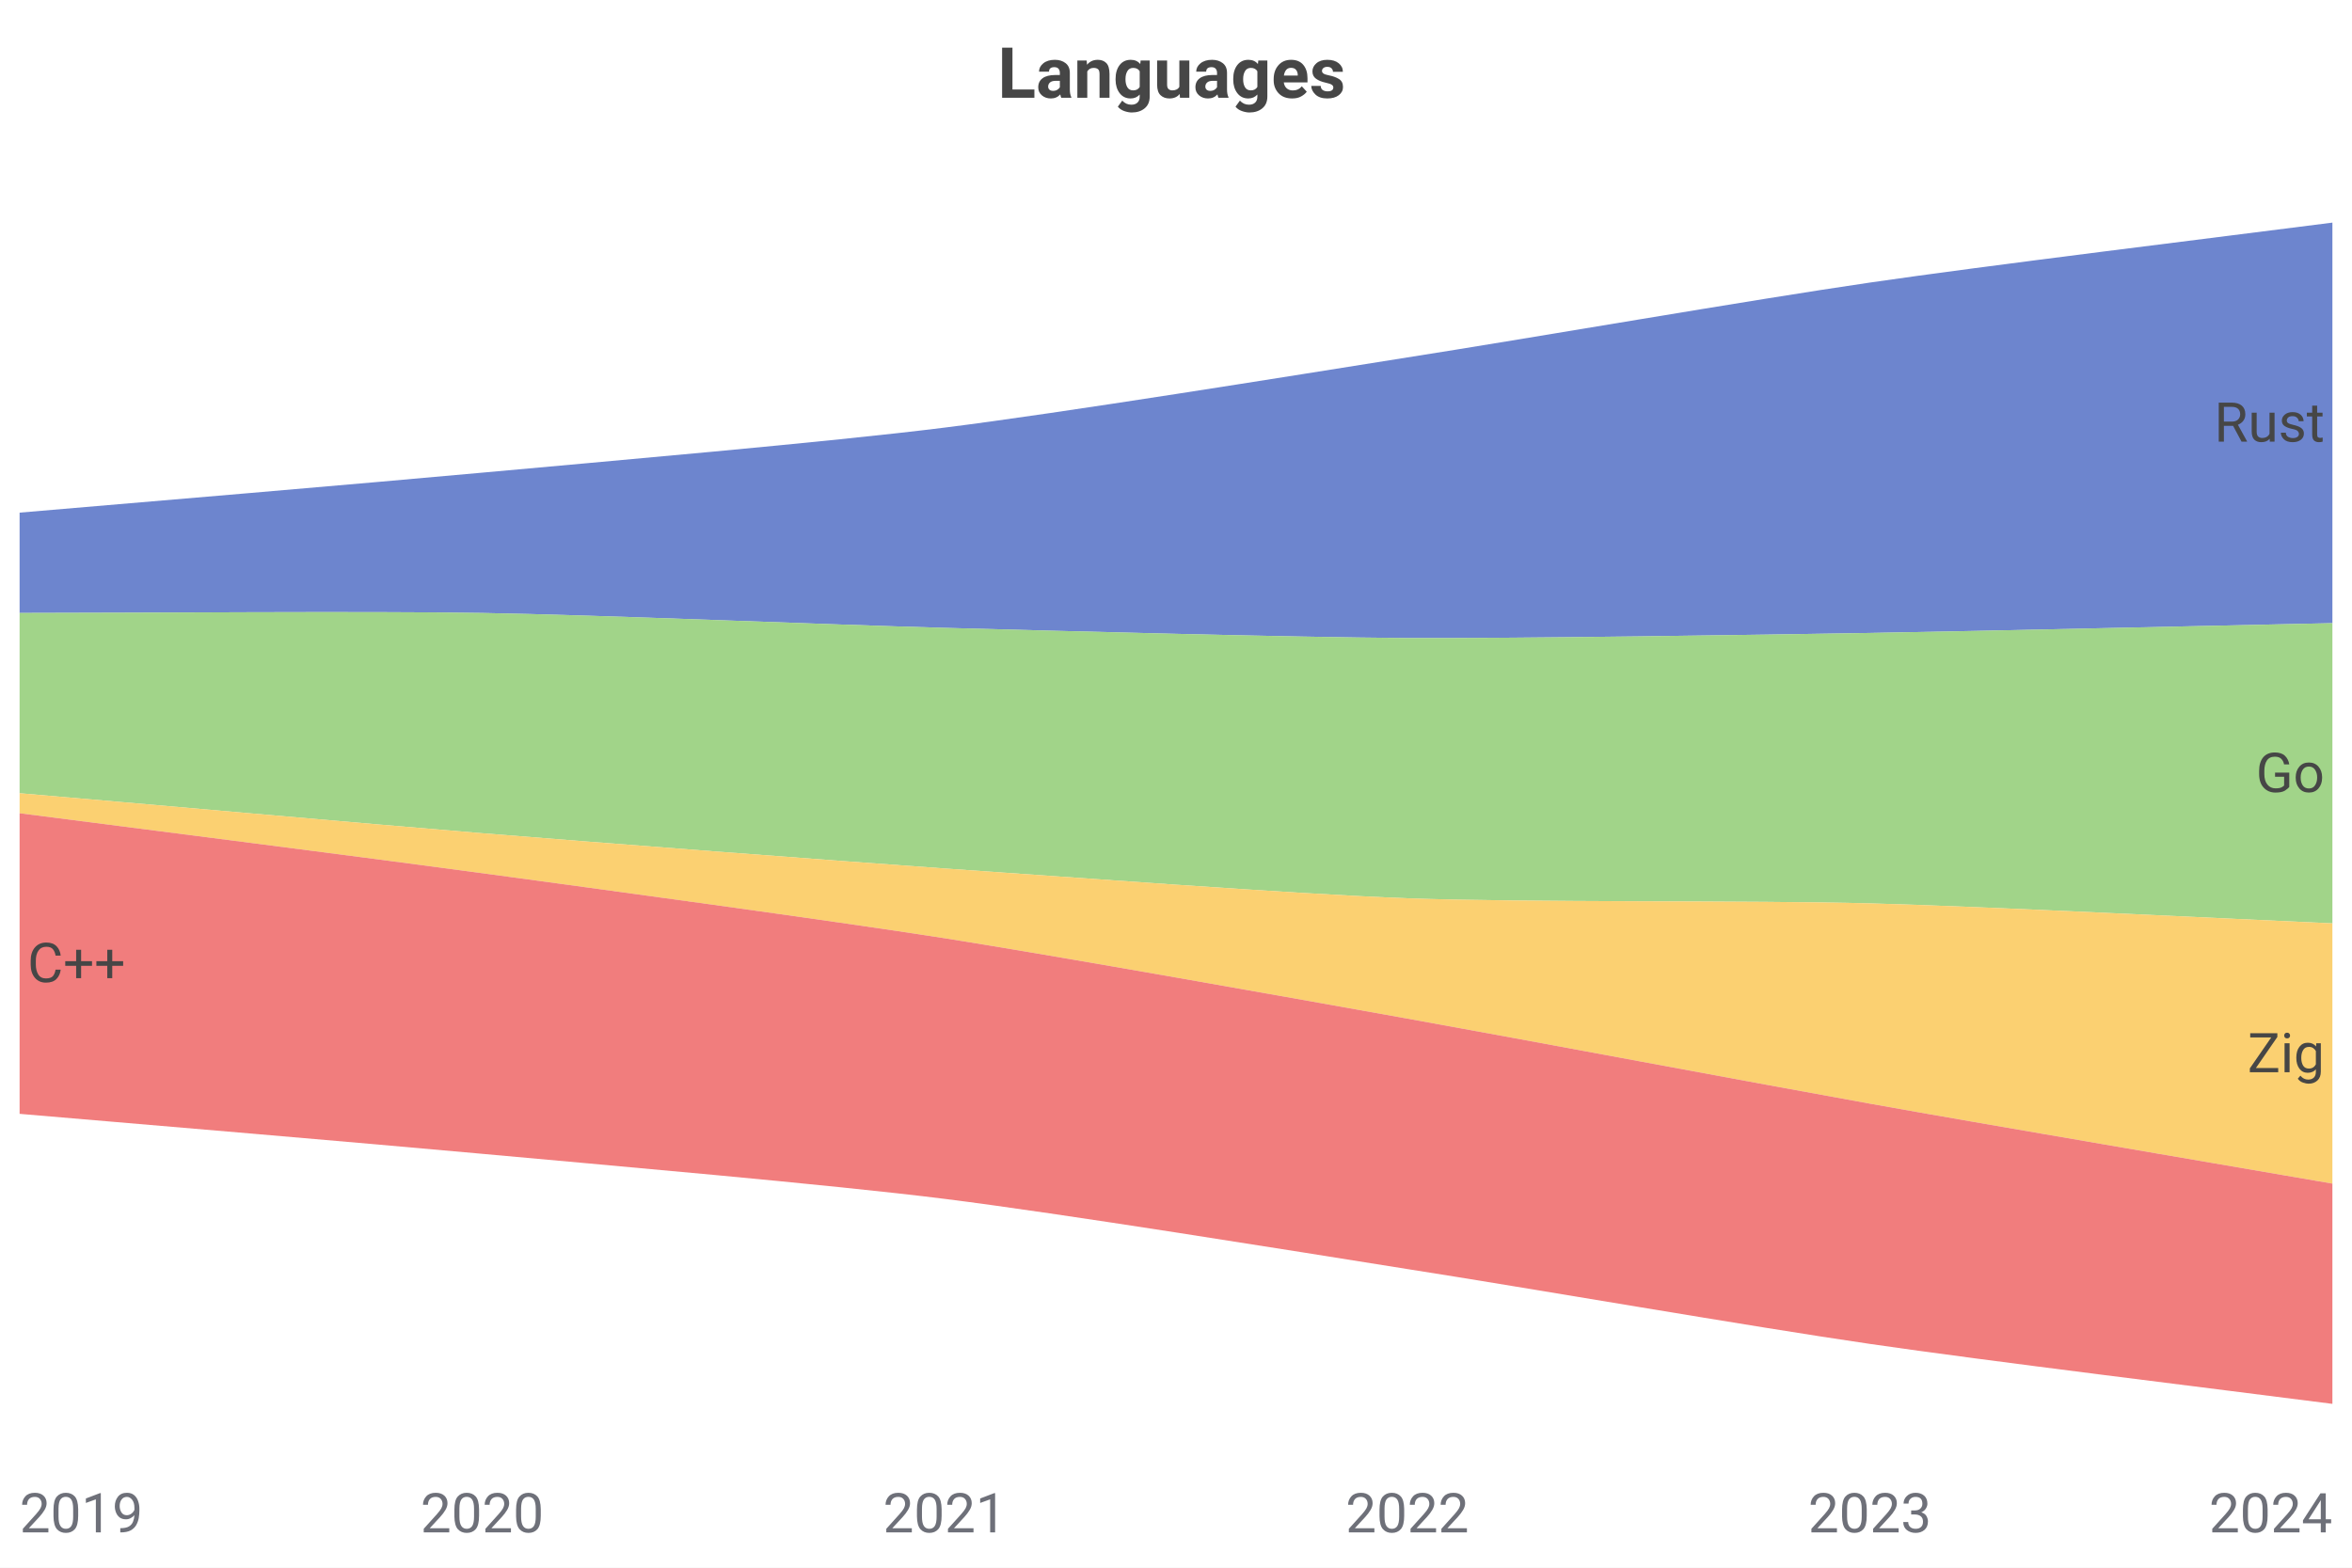
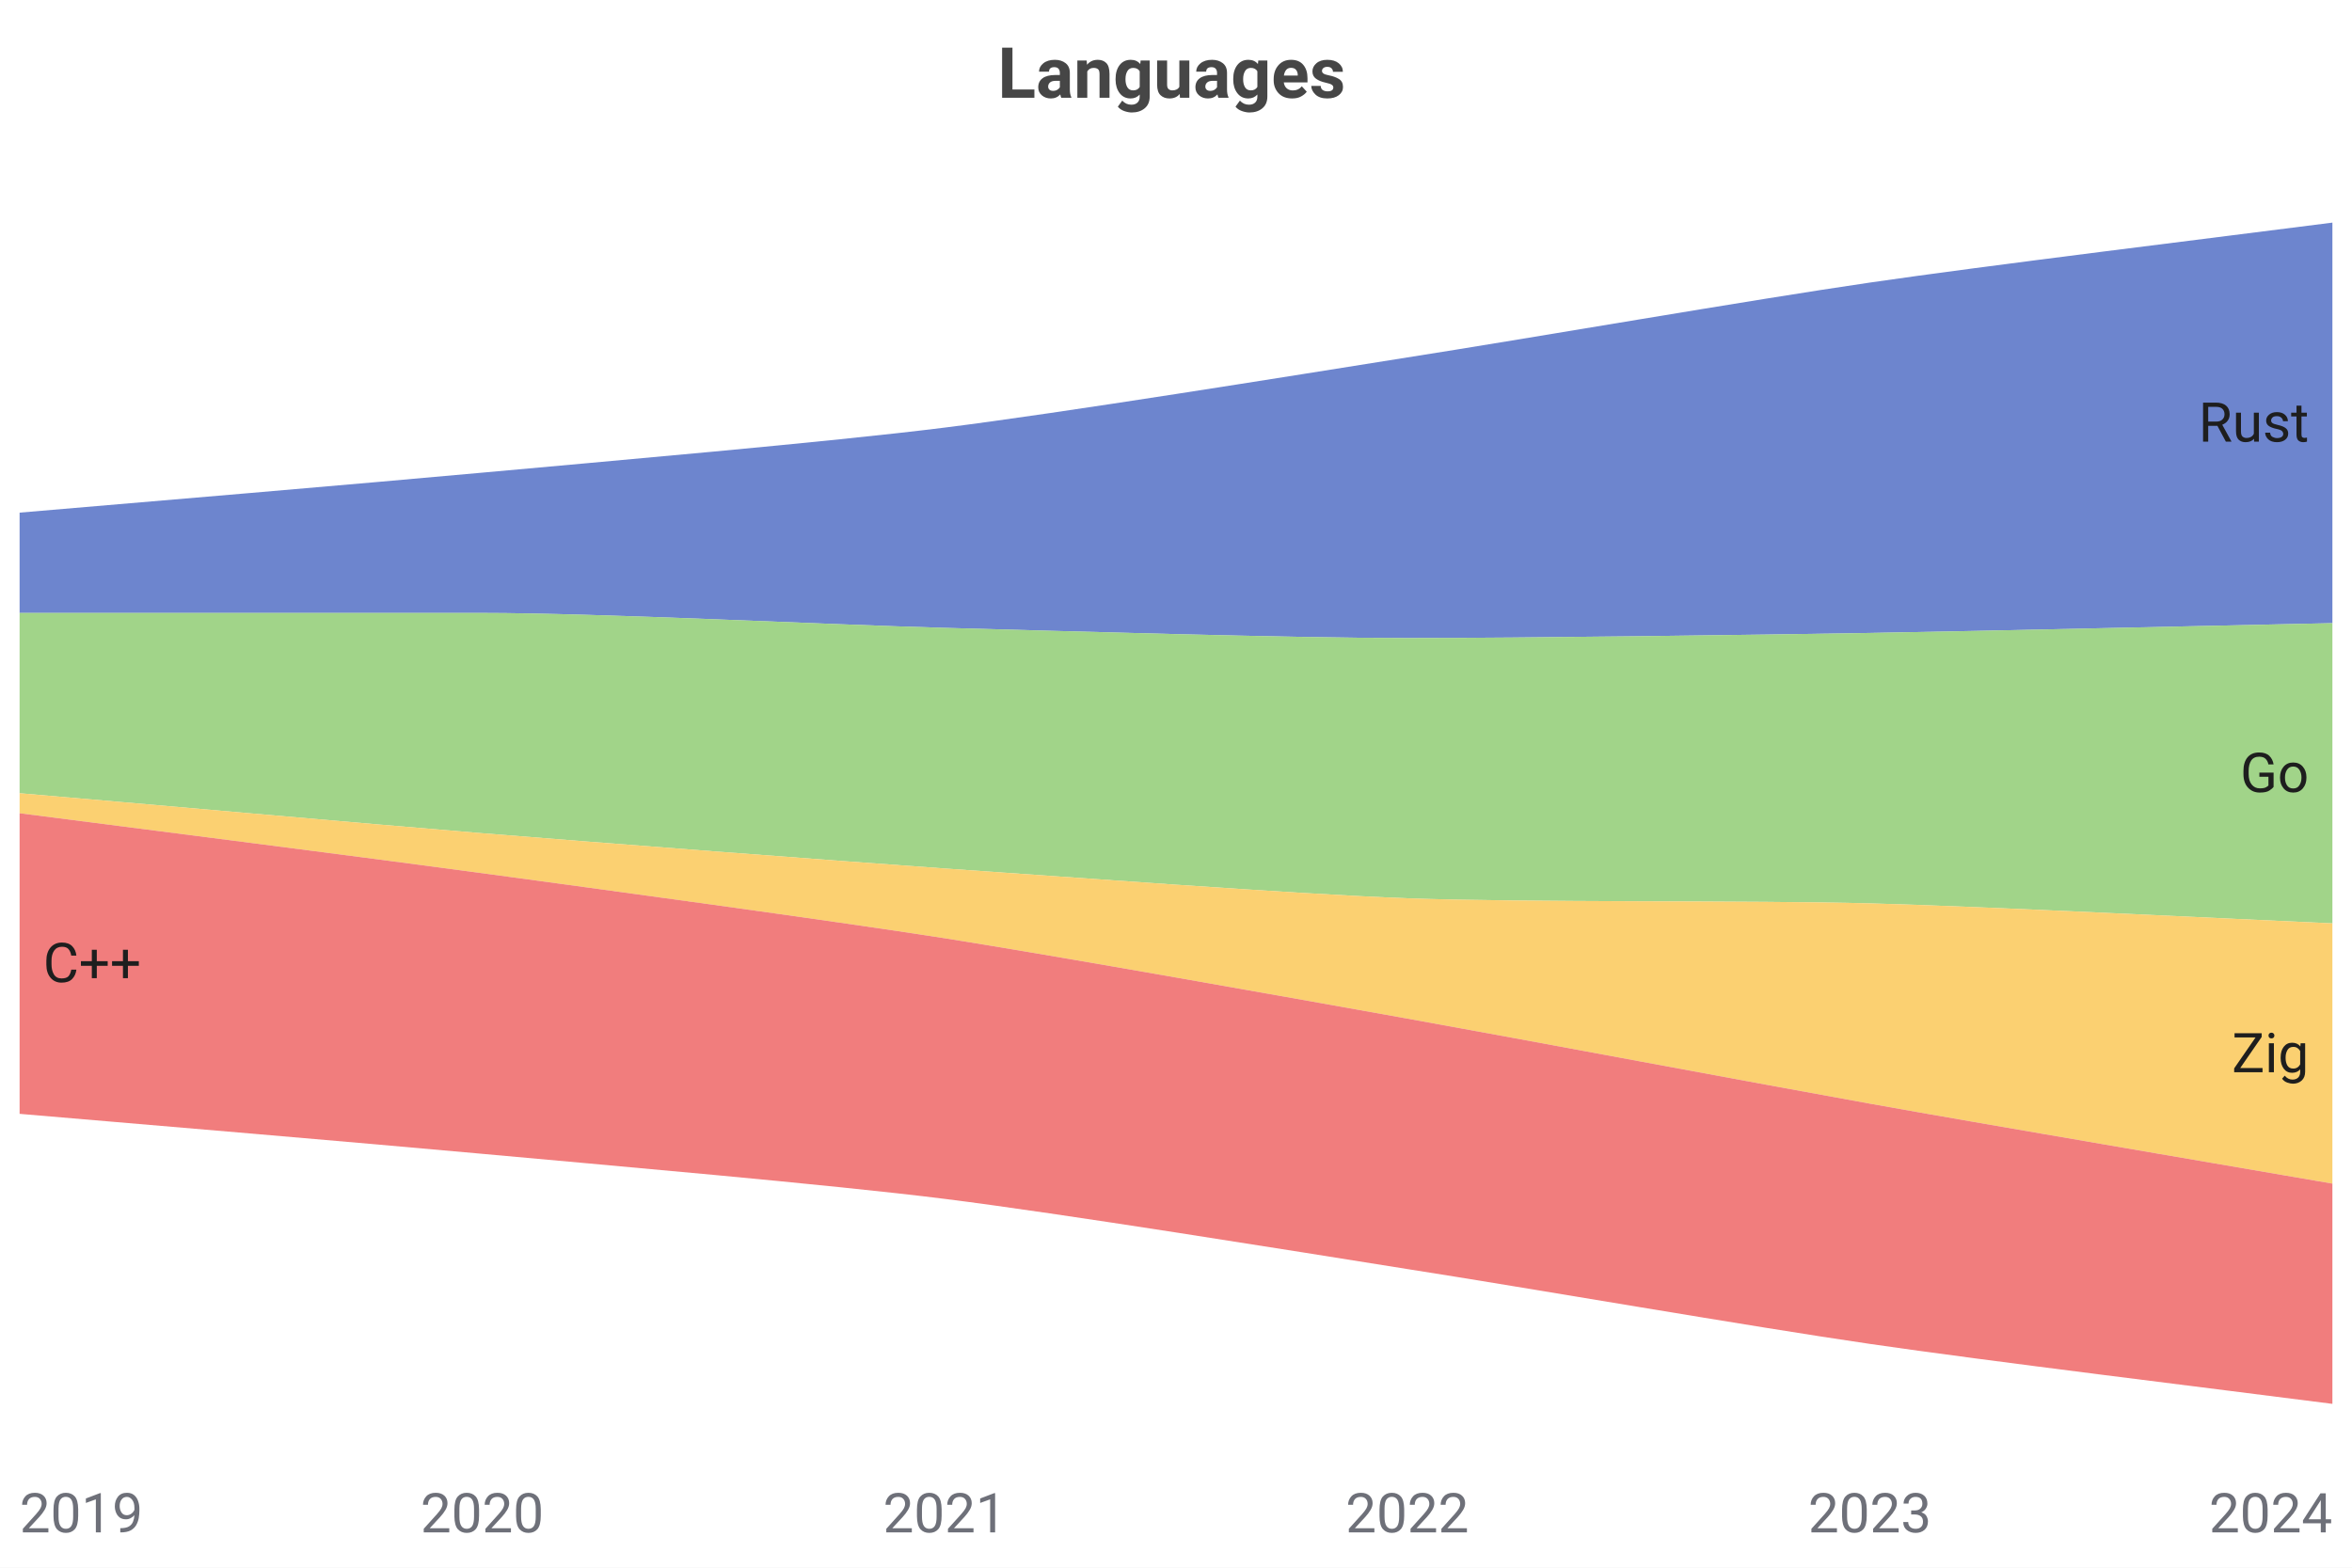
<svg xmlns="http://www.w3.org/2000/svg" width="600" height="400" viewBox="0 0 600 400">
  <rect x="0" y="0" width="600" height="400" fill="#FFFFFF" />
  <text font-size="18" x="254.5" y="5" dy="15" font-weight="bold" dominant-baseline="middle" font-family="Roboto" fill="#464646">
Languages
</text>
-   <path d="M5,130.8 C34.5 128.3, 93.5 123.3, 123 120.6 C152.5 117.9, 211.6 112.8, 241 109.1 C270.6 105.4, 329.5 95.9, 359 91.2 C388.5 86.6, 447.4 76.4, 477 72.1 C506.4 67.8, 565.5 60.6, 595 56.8 L595 159 C565.5 159.6, 506.5 161, 477 161.5 C447.5 162, 388.5 162.9, 359 162.8 C329.5 162.6, 270.5 161, 241 160.2 C211.5 159.4, 152.5 156.9, 123 156.4 C93.5 155.9, 34.5 156.4, 5 156.4 Z" fill="#5470C6" fill-opacity="0.85" data-series="Rust" />
-   <path d="M5,156.4 C34.5 156.4, 93.5 155.9, 123 156.4 C152.5 156.9, 211.5 159.4, 241 160.2 C270.5 161, 329.5 162.6, 359 162.8 C388.5 162.9, 447.5 162, 477 161.5 C506.5 161, 565.5 159.6, 595 159 L595 235.6 C565.5 234.3, 506.5 231.3, 477 230.5 C447.5 229.7, 388.5 230.3, 359 229.2 C329.5 228.1, 270.5 223.6, 241 221.6 C211.5 219.5, 152.5 215, 123 212.6 C93.5 210.2, 34.5 204.9, 5 202.4 Z" fill="#91CC75" fill-opacity="0.85" data-series="Go" />
+   <path d="M5,130.8 C34.5 128.3, 93.5 123.3, 123 120.6 C152.5 117.9, 211.6 112.8, 241 109.1 C270.6 105.4, 329.5 95.9, 359 91.2 C388.5 86.6, 447.4 76.4, 477 72.1 C506.4 67.8, 565.5 60.6, 595 56.8 L595 159 C565.5 159.6, 506.5 161, 477 161.5 C447.5 162, 388.5 162.8, 359 162.8 C329.5 162.8, 270.5 161, 241 160.2 C211.5 159.4, 152.5 156.4, 123 156.4 C93.5 156.4, 34.5 156.4, 5 156.4 Z" fill="#5470C6" fill-opacity="0.85" data-series="Rust" />
+   <path d="M5,156.4 C34.5 156.4, 93.5 156.4, 123 156.4 C152.5 156.4, 211.5 159.4, 241 160.2 C270.5 161, 329.5 162.8, 359 162.8 C388.5 162.8, 447.5 162, 477 161.5 C506.5 161, 565.5 159.6, 595 159 L595 235.6 C565.5 234.3, 506.5 231.3, 477 230.5 C447.5 229.7, 388.5 230.3, 359 229.2 C329.5 228.1, 270.5 223.6, 241 221.6 C211.5 219.5, 152.5 215, 123 212.6 C93.5 210.2, 34.5 204.9, 5 202.4 Z" fill="#91CC75" fill-opacity="0.85" data-series="Go" />
  <path d="M5,202.4 C34.5 204.9, 93.5 210.2, 123 212.6 C152.5 215, 211.5 219.5, 241 221.6 C270.5 223.6, 329.5 228.1, 359 229.2 C388.5 230.3, 447.5 229.7, 477 230.5 C506.5 231.3, 565.5 234.3, 595 235.6 L595 302 C565.5 296.9, 506.5 286.9, 477 281.6 C447.5 276.3, 388.5 265.2, 359 259.9 C329.5 254.6, 270.6 244.1, 241 239.4 C211.6 234.8, 152.5 226.8, 123 222.8 C93.5 218.8, 34.5 211.3, 5 207.5 Z" fill="#FAC858" fill-opacity="0.85" data-series="Zig" />
  <path d="M5,207.5 C34.5 211.3, 93.5 218.8, 123 222.8 C152.5 226.8, 211.6 234.8, 241 239.4 C270.6 244.1, 329.5 254.6, 359 259.9 C388.5 265.2, 447.5 276.3, 477 281.6 C506.5 286.9, 565.5 296.9, 595 302 L595 358.2 C565.5 354.4, 506.4 347.2, 477 342.9 C447.4 338.6, 388.5 328.4, 359 323.8 C329.5 319.1, 270.6 309.6, 241 305.9 C211.6 302.2, 152.5 297.1, 123 294.4 C93.5 291.7, 34.5 286.7, 5 284.2 Z" fill="#EE6666" fill-opacity="0.85" data-series="C++" />
-   <text font-size="14" x="593" y="107.9" dominant-baseline="central" text-anchor="end" font-family="Roboto" fill="#464646">
+   <text font-size="14" x="589" y="107.9" dominant-baseline="central" text-anchor="end" font-family="Roboto" fill="#1E1E1E">
Rust
</text>
-   <text font-size="14" x="593" y="197.3" dominant-baseline="central" text-anchor="end" font-family="Roboto" fill="#464646">
+   <text font-size="14" x="589" y="197.3" dominant-baseline="central" text-anchor="end" font-family="Roboto" fill="#1E1E1E">
Go
</text>
-   <text font-size="14" x="593" y="268.8" dominant-baseline="central" text-anchor="end" font-family="Roboto" fill="#464646">
+   <text font-size="14" x="589" y="268.8" dominant-baseline="central" text-anchor="end" font-family="Roboto" fill="#1E1E1E">
Zig
</text>
-   <text font-size="14" x="7" y="245.8" dominant-baseline="central" text-anchor="start" font-family="Roboto" fill="#464646">
+   <text font-size="14" x="11" y="245.8" dominant-baseline="central" text-anchor="start" font-family="Roboto" fill="#1E1E1E">
C++
</text>
  <text font-size="14" x="5" y="386.2" dominant-baseline="central" text-anchor="start" font-family="Roboto" fill="#6E7079">
2019
</text>
  <text font-size="14" x="123" y="386.2" dominant-baseline="central" text-anchor="middle" font-family="Roboto" fill="#6E7079">
2020
</text>
  <text font-size="14" x="241" y="386.2" dominant-baseline="central" text-anchor="middle" font-family="Roboto" fill="#6E7079">
2021
</text>
  <text font-size="14" x="359" y="386.2" dominant-baseline="central" text-anchor="middle" font-family="Roboto" fill="#6E7079">
2022
</text>
  <text font-size="14" x="477" y="386.2" dominant-baseline="central" text-anchor="middle" font-family="Roboto" fill="#6E7079">
2023
</text>
  <text font-size="14" x="595" y="386.2" dominant-baseline="central" text-anchor="end" font-family="Roboto" fill="#6E7079">
2024
</text>
</svg>
